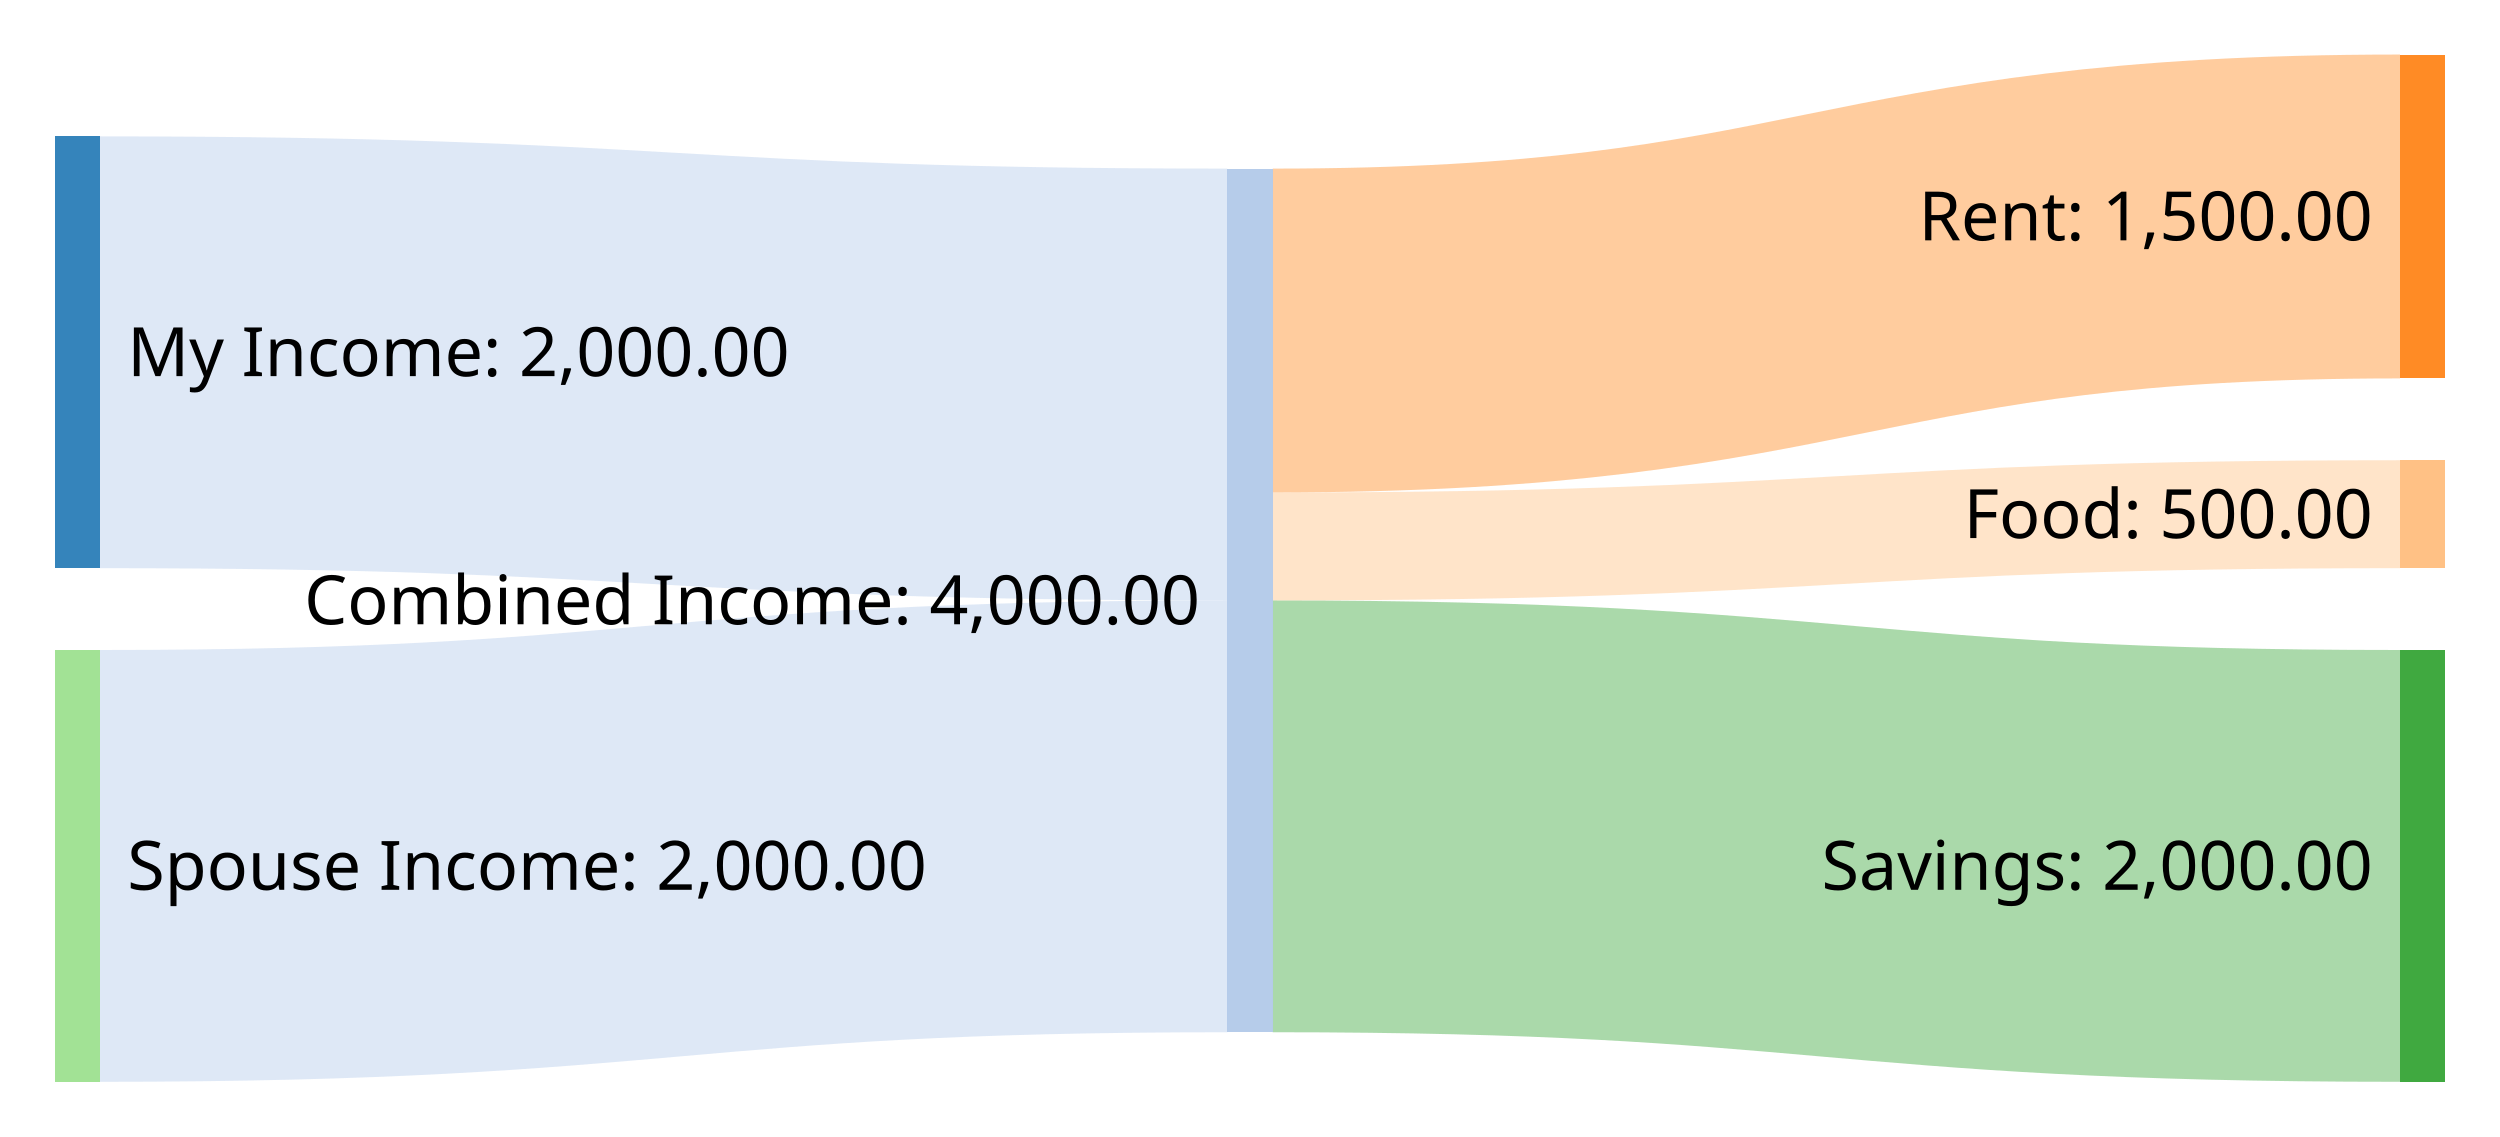
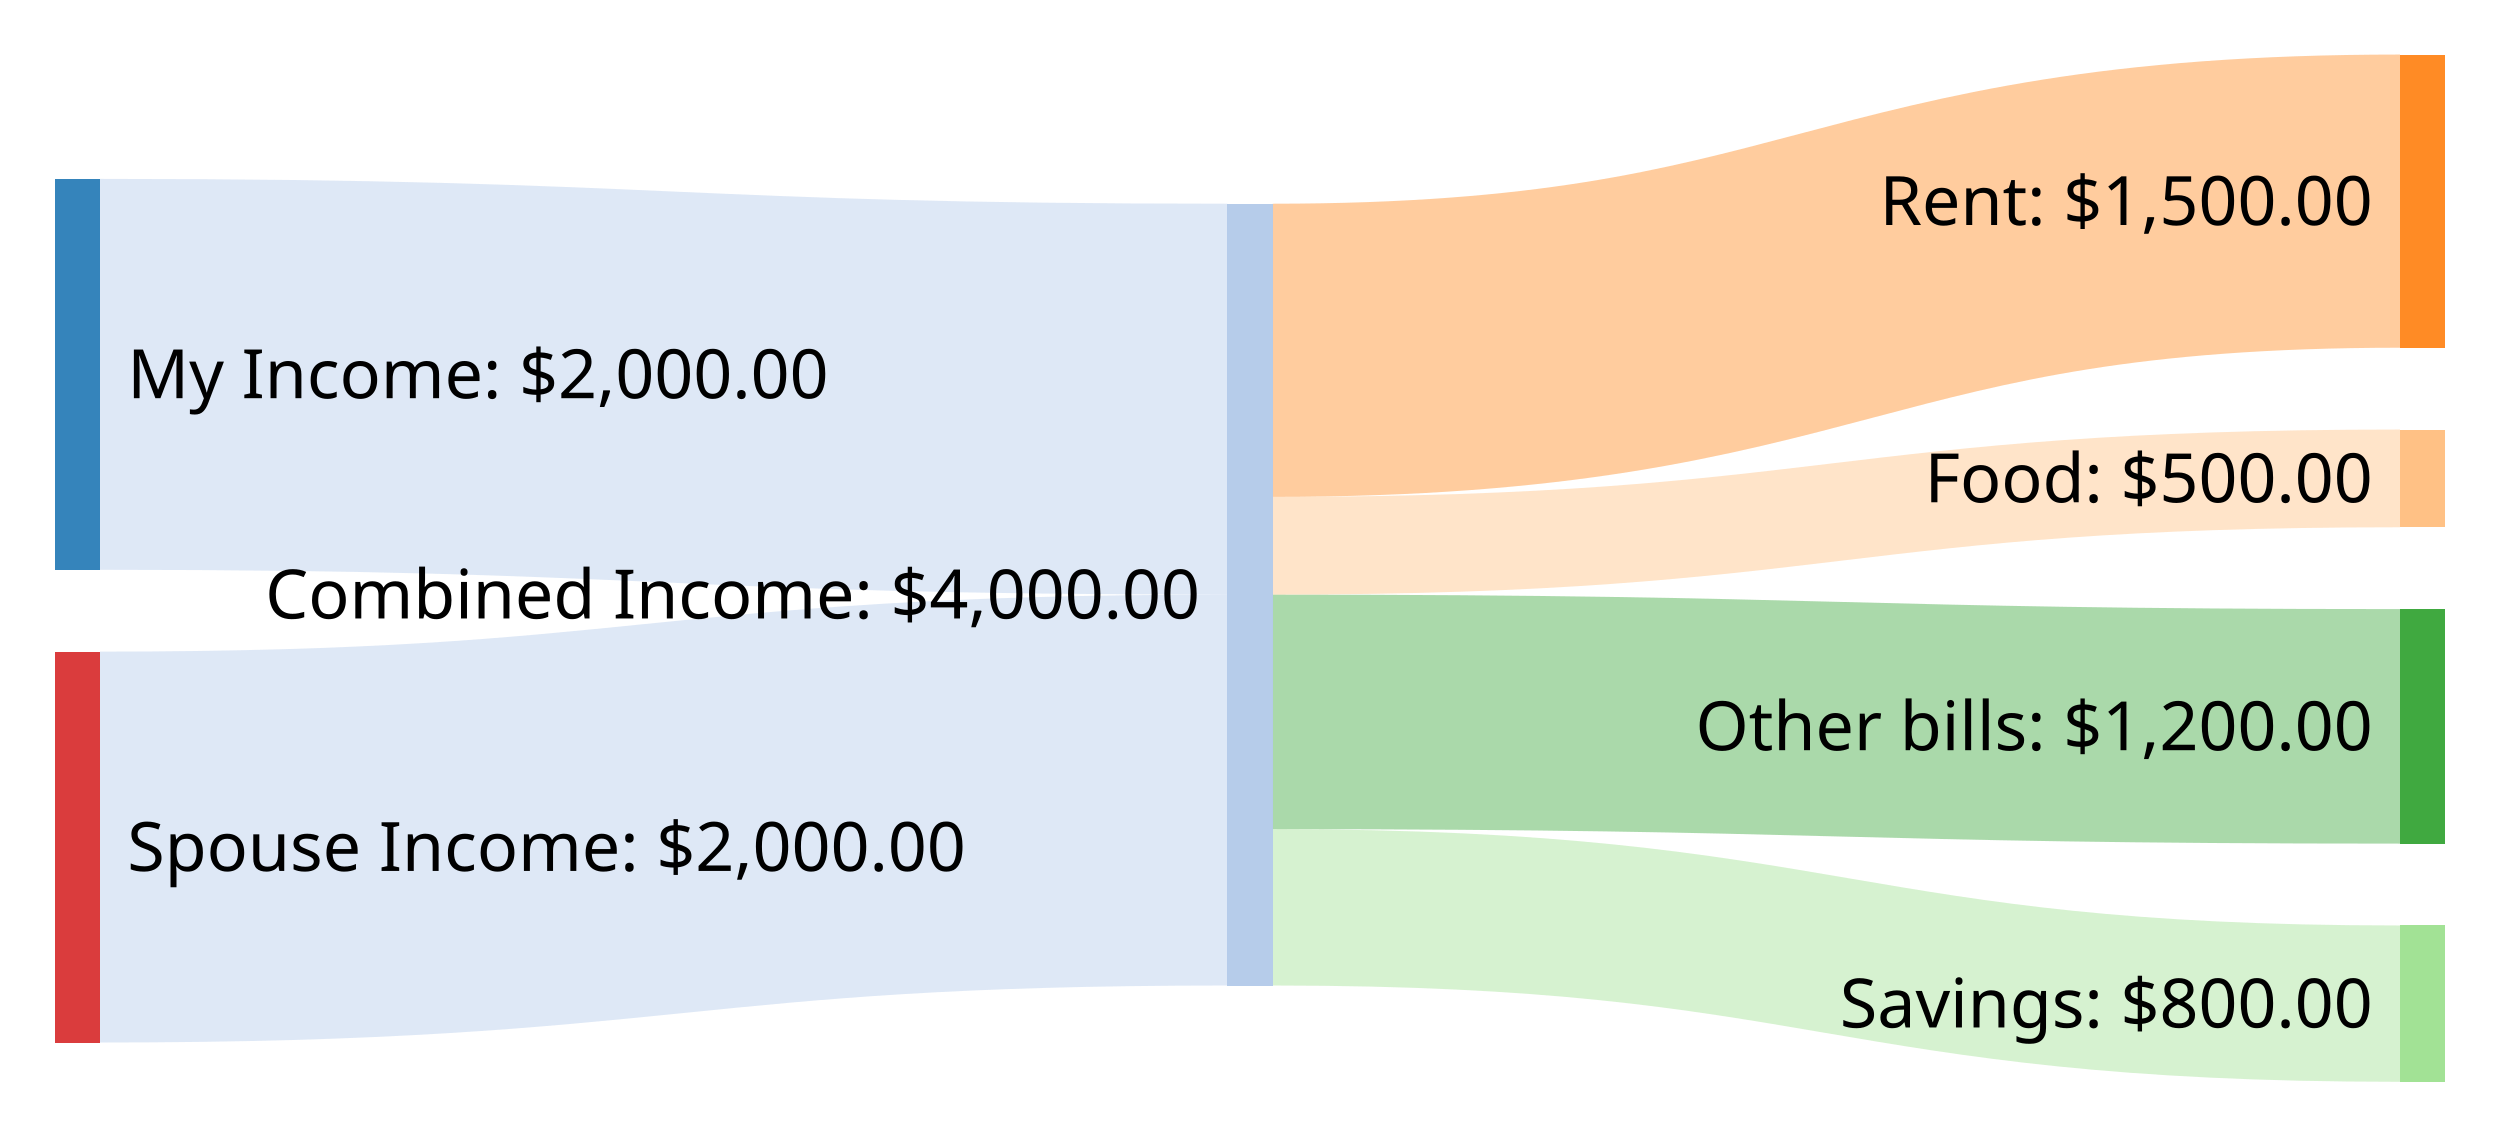
<svg xmlns="http://www.w3.org/2000/svg" id="sankey_svg" height="250" width="550" version="1.1">
  <g>
    <rect width="100%" height="100%" fill="rgb(255, 255, 255)" />
    <g transform="translate(12,12)">
      <g>
-         <path class="link" d="M10,65.5C134,65.5 134,72.593 258,72.593" style="fill: none; stroke-width: 95; stroke: rgb(174, 199, 232); stroke-opacity: 0.4;" />
-         <path class="link" d="M268,167.593C392,167.593 392,178.5 516,178.5" style="fill: none; stroke-width: 95; stroke: rgb(44, 160, 44); stroke-opacity: 0.4;" />
-         <path class="link" d="M10,178.5C134,178.5 134,167.593 258,167.593" style="fill: none; stroke-width: 95; stroke: rgb(174, 199, 232); stroke-opacity: 0.4;" />
-         <path class="link" d="M268,60.718C392,60.718 392,35.625 516,35.625" style="fill: none; stroke-width: 71.25; stroke: rgb(255, 127, 14); stroke-opacity: 0.4;" />
-         <path class="link" d="M268,108.218C392,108.218 392,101.125 516,101.125" style="fill: none; stroke-width: 23.75; stroke: rgb(255, 187, 120); stroke-opacity: 0.4;" />
+         <path class="link" d="M10,70.356C134,70.356 134,75.815 258,75.815" style="fill: none; stroke-width: 86; stroke: rgb(174, 199, 232); stroke-opacity: 0.4;" />
+         <path class="link" d="M10,174.356C134,174.356 134,161.815 258,161.815" style="fill: none; stroke-width: 86; stroke: rgb(174, 199, 232); stroke-opacity: 0.4;" />
+         <path class="link" d="M268,65.065C392,65.065 392,32.25 516,32.25" style="fill: none; stroke-width: 64.5; stroke: rgb(255, 127, 14); stroke-opacity: 0.4;" />
+         <path class="link" d="M268,144.615C392,144.615 392,147.8 516,147.8" style="fill: none; stroke-width: 51.6; stroke: rgb(44, 160, 44); stroke-opacity: 0.4;" />
+         <path class="link" d="M268,187.615C392,187.615 392,208.8 516,208.8" style="fill: none; stroke-width: 34.4; stroke: rgb(152, 223, 138); stroke-opacity: 0.4;" />
+         <path class="link" d="M268,108.065C392,108.065 392,93.25 516,93.25" style="fill: none; stroke-width: 21.5; stroke: rgb(255, 187, 120); stroke-opacity: 0.4;" />
      </g>
      <g>
-         <g class="node" transform="translate(0,18)">
-           <rect height="95" width="10" id="r0" shape-rendering="crispEdges" style="fill: rgb(31, 119, 180); fill-opacity: 0.9; stroke-width: 0; stroke: rgb(15, 58, 88);" />
-           <text x="16" y="47.5" dy=".35em" text-anchor="start" style="stroke-width: 0; font-family: sans-serif; font-size: 15px; font-weight: 400; fill: rgb(0, 0, 0);">My Income: 2,000.00</text>
+         <g class="node" transform="translate(0,27.35608)">
+           <rect height="86" width="10" id="r0" shape-rendering="crispEdges" style="fill: rgb(31, 119, 180); fill-opacity: 0.9; stroke-width: 0; stroke: rgb(15, 58, 88);" />
+           <text x="16" y="43" dy=".35em" text-anchor="start" style="stroke-width: 0; font-family: sans-serif; font-size: 15px; font-weight: 400; fill: rgb(0, 0, 0);">My Income: $2,000.00</text>
        </g>
-         <g class="node" transform="translate(258,25.09265)">
-           <rect height="190" width="10" id="r1" shape-rendering="crispEdges" style="fill: rgb(174, 199, 232); fill-opacity: 0.9; stroke-width: 0; stroke: rgb(85, 97, 113);" />
-           <text x="-6" y="95" dy=".35em" text-anchor="end" style="stroke-width: 0; font-family: sans-serif; font-size: 15px; font-weight: 400; fill: rgb(0, 0, 0);">Combined Income: 4,000.00</text>
+         <g class="node" transform="translate(258,32.81507)">
+           <rect height="172" width="10" id="r1" shape-rendering="crispEdges" style="fill: rgb(174, 199, 232); fill-opacity: 0.9; stroke-width: 0; stroke: rgb(85, 97, 113);" />
+           <text x="-6" y="86" dy=".35em" text-anchor="end" style="stroke-width: 0; font-family: sans-serif; font-size: 15px; font-weight: 400; fill: rgb(0, 0, 0);">Combined Income: $4,000.00</text>
        </g>
-         <g class="node" transform="translate(516,-1.9539925233402755e-14)">
-           <rect height="71.25" width="10" id="r2" shape-rendering="crispEdges" style="fill: rgb(255, 127, 14); fill-opacity: 0.9; stroke-width: 0; stroke: rgb(124, 62, 6);" />
-           <text x="-6" y="35.625" dy=".35em" text-anchor="end" style="stroke-width: 0; font-family: sans-serif; font-size: 15px; font-weight: 400; fill: rgb(0, 0, 0);">Rent: 1,500.00</text>
+         <g class="node" transform="translate(516,1.4210854715202004e-14)">
+           <rect height="64.5" width="10" id="r2" shape-rendering="crispEdges" style="fill: rgb(255, 127, 14); fill-opacity: 0.9; stroke-width: 0; stroke: rgb(124, 62, 6);" />
+           <text x="-6" y="32.25" dy=".35em" text-anchor="end" style="stroke-width: 0; font-family: sans-serif; font-size: 15px; font-weight: 400; fill: rgb(0, 0, 0);">Rent: $1,500.00</text>
        </g>
-         <g class="node" transform="translate(516,89.25)">
-           <rect height="23.75" width="10" id="r3" shape-rendering="crispEdges" style="fill: rgb(255, 187, 120); fill-opacity: 0.9; stroke-width: 0; stroke: rgb(124, 91, 58);" />
-           <text x="-6" y="11.875" dy=".35em" text-anchor="end" style="stroke-width: 0; font-family: sans-serif; font-size: 15px; font-weight: 400; fill: rgb(0, 0, 0);">Food: 500.00</text>
+         <g class="node" transform="translate(516,82.5)">
+           <rect height="21.5" width="10" id="r3" shape-rendering="crispEdges" style="fill: rgb(255, 187, 120); fill-opacity: 0.9; stroke-width: 0; stroke: rgb(124, 91, 58);" />
+           <text x="-6" y="10.75" dy=".35em" text-anchor="end" style="stroke-width: 0; font-family: sans-serif; font-size: 15px; font-weight: 400; fill: rgb(0, 0, 0);">Food: $500.00</text>
        </g>
-         <g class="node" transform="translate(516,131)">
-           <rect height="95" width="10" id="r4" shape-rendering="crispEdges" style="fill: rgb(44, 160, 44); fill-opacity: 0.9; stroke-width: 0; stroke: rgb(21, 78, 21);" />
-           <text x="-6" y="47.5" dy=".35em" text-anchor="end" style="stroke-width: 0; font-family: sans-serif; font-size: 15px; font-weight: 400; fill: rgb(0, 0, 0);">Savings: 2,000.00</text>
+         <g class="node" transform="translate(516,122)">
+           <rect height="51.6" width="10" id="r4" shape-rendering="crispEdges" style="fill: rgb(44, 160, 44); fill-opacity: 0.9; stroke-width: 0; stroke: rgb(21, 78, 21);" />
+           <text x="-6" y="25.8" dy=".35em" text-anchor="end" style="stroke-width: 0; font-family: sans-serif; font-size: 15px; font-weight: 400; fill: rgb(0, 0, 0);">Other bills: $1,200.00</text>
        </g>
-         <g class="node" transform="translate(0,131)">
-           <rect height="95" width="10" id="r5" shape-rendering="crispEdges" style="fill: rgb(152, 223, 138); fill-opacity: 0.9; stroke-width: 0; stroke: rgb(74, 109, 67);" />
-           <text x="16" y="47.5" dy=".35em" text-anchor="start" style="stroke-width: 0; font-family: sans-serif; font-size: 15px; font-weight: 400; fill: rgb(0, 0, 0);">Spouse Income: 2,000.00</text>
+         <g class="node" transform="translate(516,191.6)">
+           <rect height="34.4" width="10" id="r5" shape-rendering="crispEdges" style="fill: rgb(152, 223, 138); fill-opacity: 0.9; stroke-width: 0; stroke: rgb(74, 109, 67);" />
+           <text x="-6" y="17.2" dy=".35em" text-anchor="end" style="stroke-width: 0; font-family: sans-serif; font-size: 15px; font-weight: 400; fill: rgb(0, 0, 0);">Savings: $800.00</text>
+         </g>
+         <g class="node" transform="translate(0,131.3561)">
+           <rect height="86" width="10" id="r6" shape-rendering="crispEdges" style="fill: rgb(214, 39, 40); fill-opacity: 0.9; stroke-width: 0; stroke: rgb(104, 19, 19);" />
+           <text x="16" y="43" dy=".35em" text-anchor="start" style="stroke-width: 0; font-family: sans-serif; font-size: 15px; font-weight: 400; fill: rgb(0, 0, 0);">Spouse Income: $2,000.00</text>
        </g>
      </g>
    </g>
  </g>
</svg>
